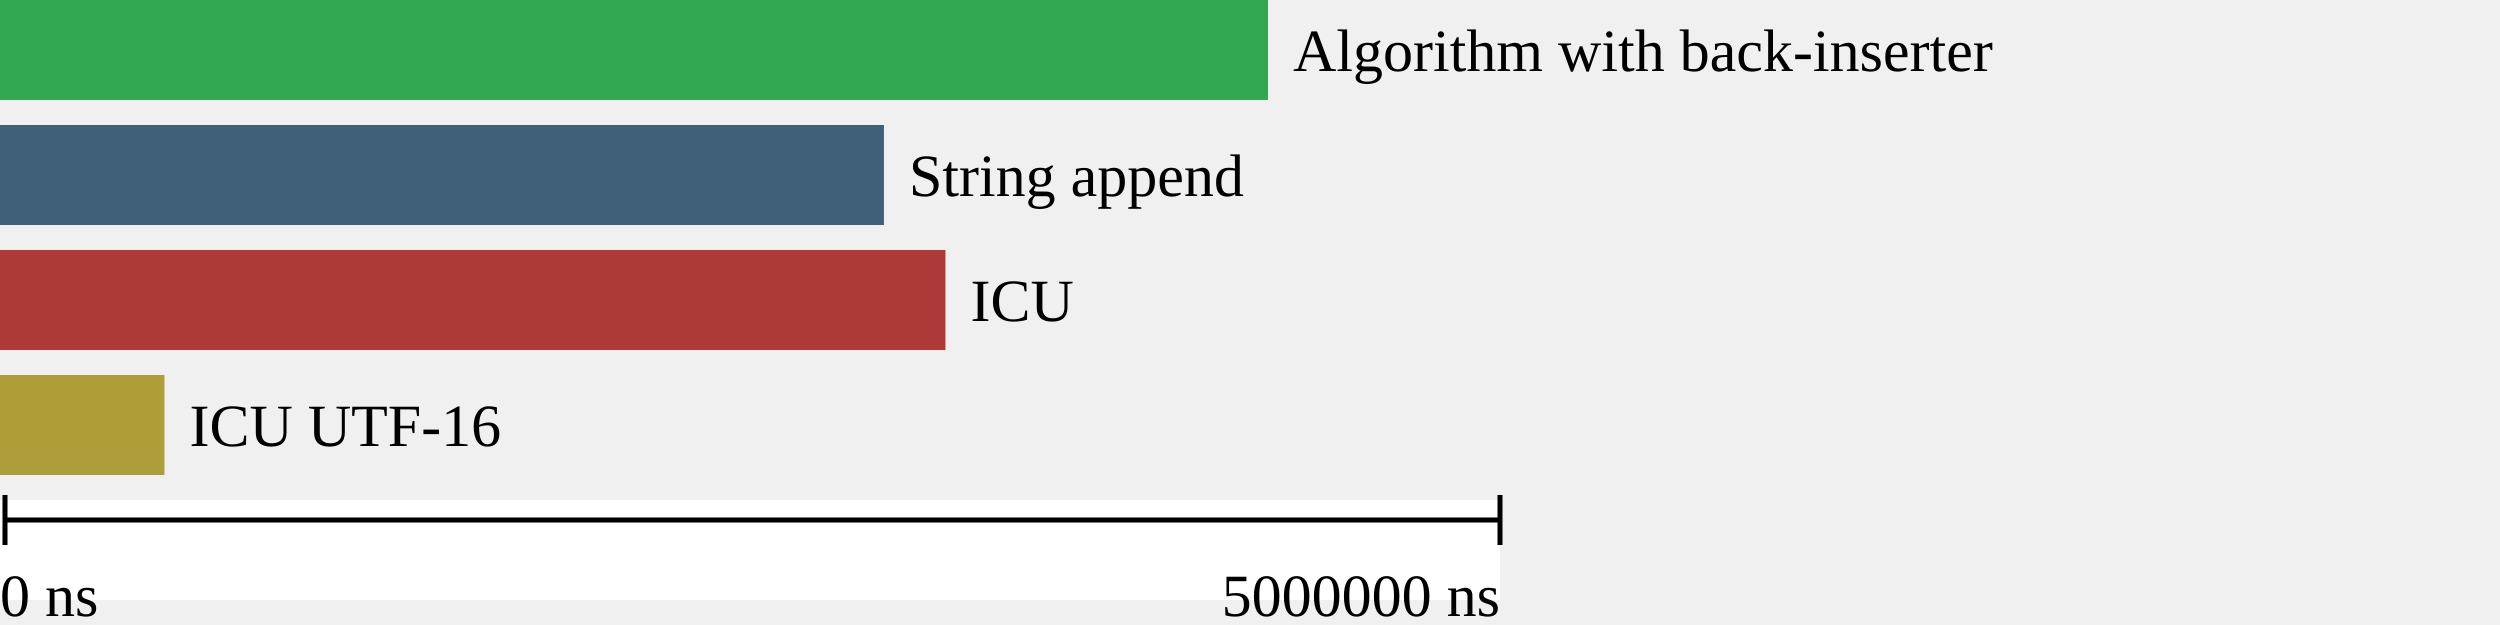
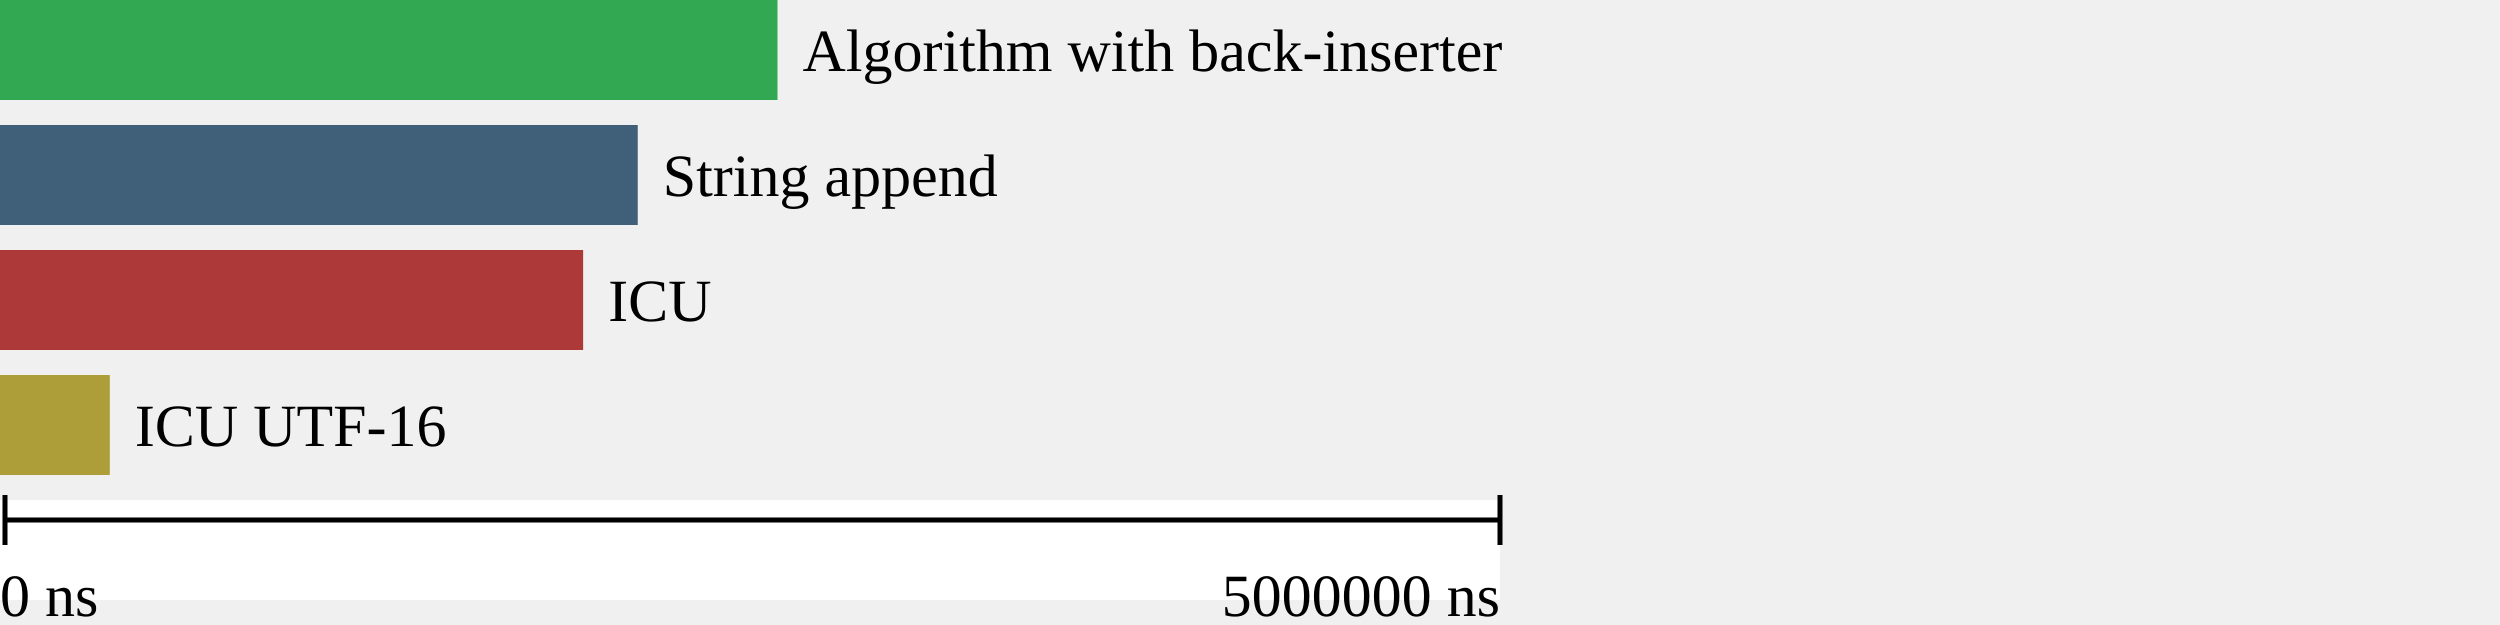
<svg xmlns="http://www.w3.org/2000/svg" version="1.1" width="500" height="125">
-   <rect width="253.602" height="20" y="0" fill="#32a852" />
-   <text x="258.602" y="10.0" dy=".35em" fill="black">Algorithm with back-inserter</text>
-   <rect width="176.789" height="20" y="25" fill="#3f6078" />
-   <text x="181.789" y="35.0" dy=".35em" fill="black">String append</text>
-   <rect width="189.091" height="20" y="50" fill="#ad3939" />
-   <text x="194.091" y="60.0" dy=".35em" fill="black">ICU</text>
-   <rect width="32.896" height="20" y="75" fill="#ad9e39" />
-   <text x="37.896" y="85.0" dy=".35em" fill="black">ICU UTF-16</text>
+   <rect width="155.499" height="20" y="0" fill="#32a852" />
+   <text x="160.499" y="10.0" dy=".35em" fill="black">Algorithm with back-inserter</text>
+   <rect width="127.551" height="20" y="25" fill="#3f6078" />
+   <text x="132.551" y="35.0" dy=".35em" fill="black">String append</text>
+   <rect width="116.627" height="20" y="50" fill="#ad3939" />
+   <text x="121.627" y="60.0" dy=".35em" fill="black">ICU</text>
+   <rect width="21.963" height="20" y="75" fill="#ad9e39" />
+   <text x="26.963" y="85.0" dy=".35em" fill="black">ICU UTF-16</text>
  <rect width="300" height="20" y="100" fill="white" />
  <line x1="1" y1="104" x2="300" y2="104" stroke="black" fill="black" />
  <line x1="1" y1="99" x2="1" y2="109" stroke="black" fill="black" />
  <line x1="300" y1="99" x2="300" y2="109" stroke="black" fill="black" />
  <text x="0" y="119.0" dy=".35em" fill="black">0 ns</text>
  <text x="300" y="119.0" dy=".35em" text-anchor="end" fill="black">5000000 ns</text>
</svg>
